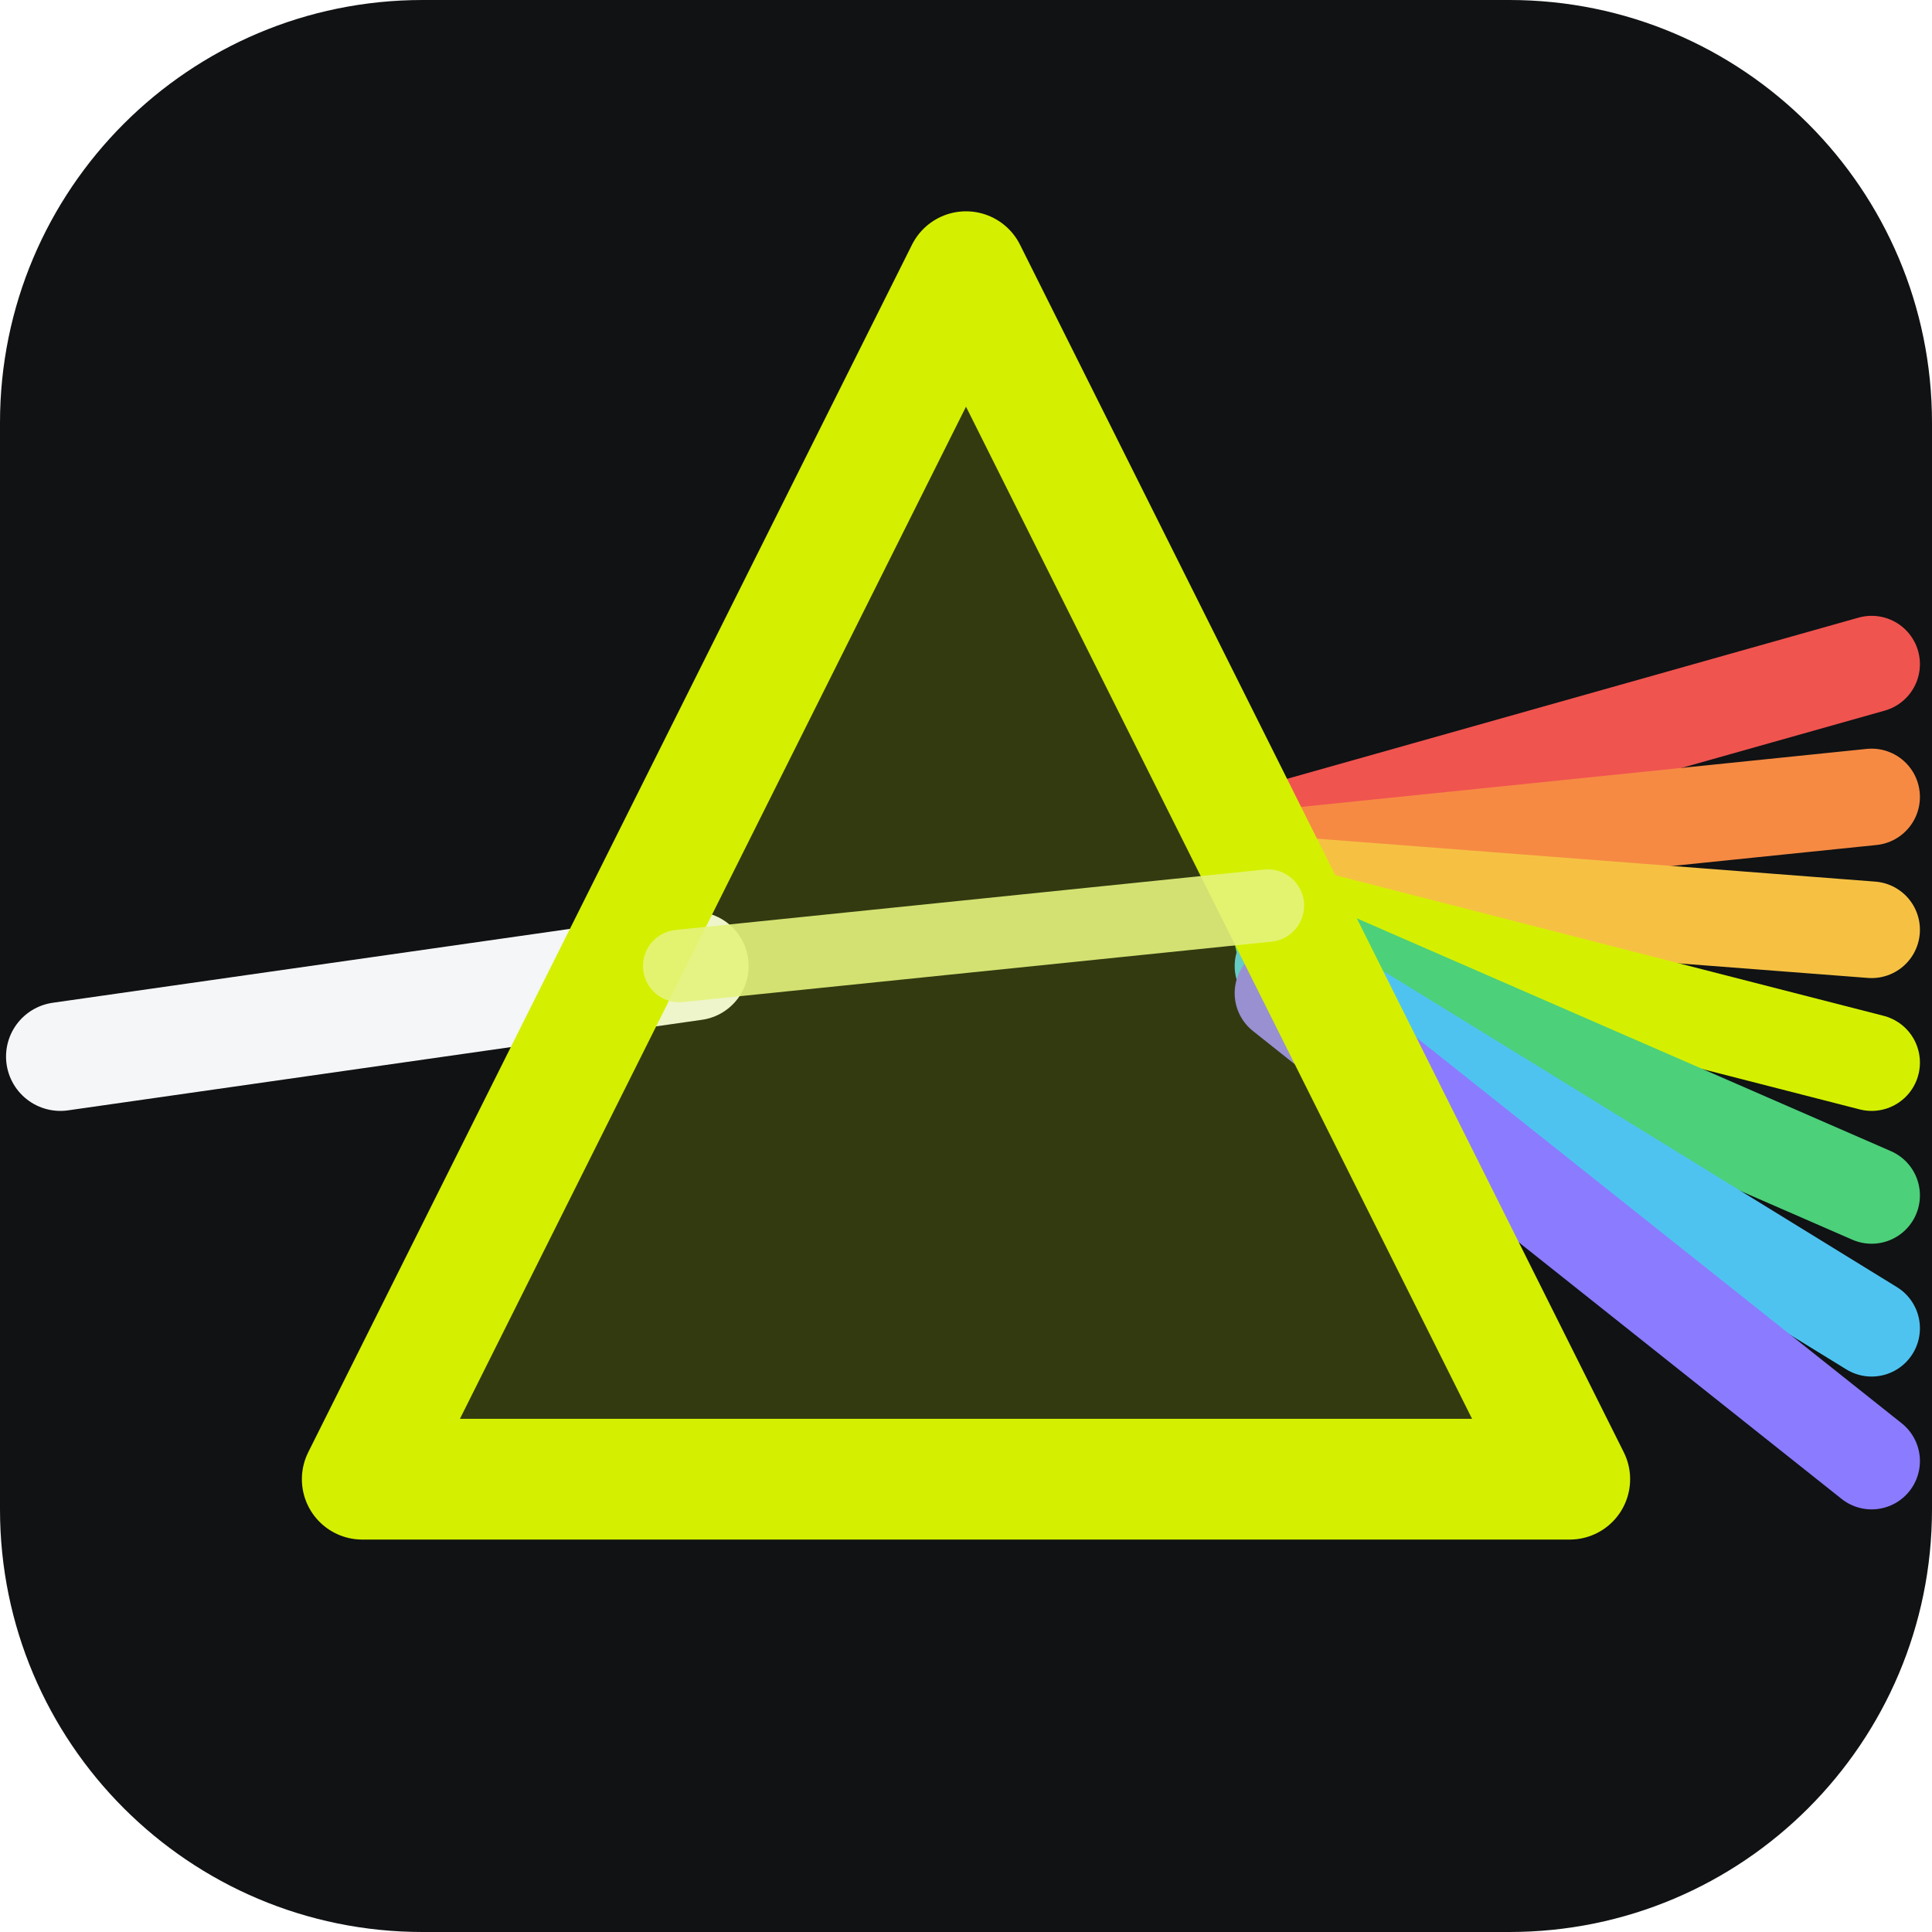
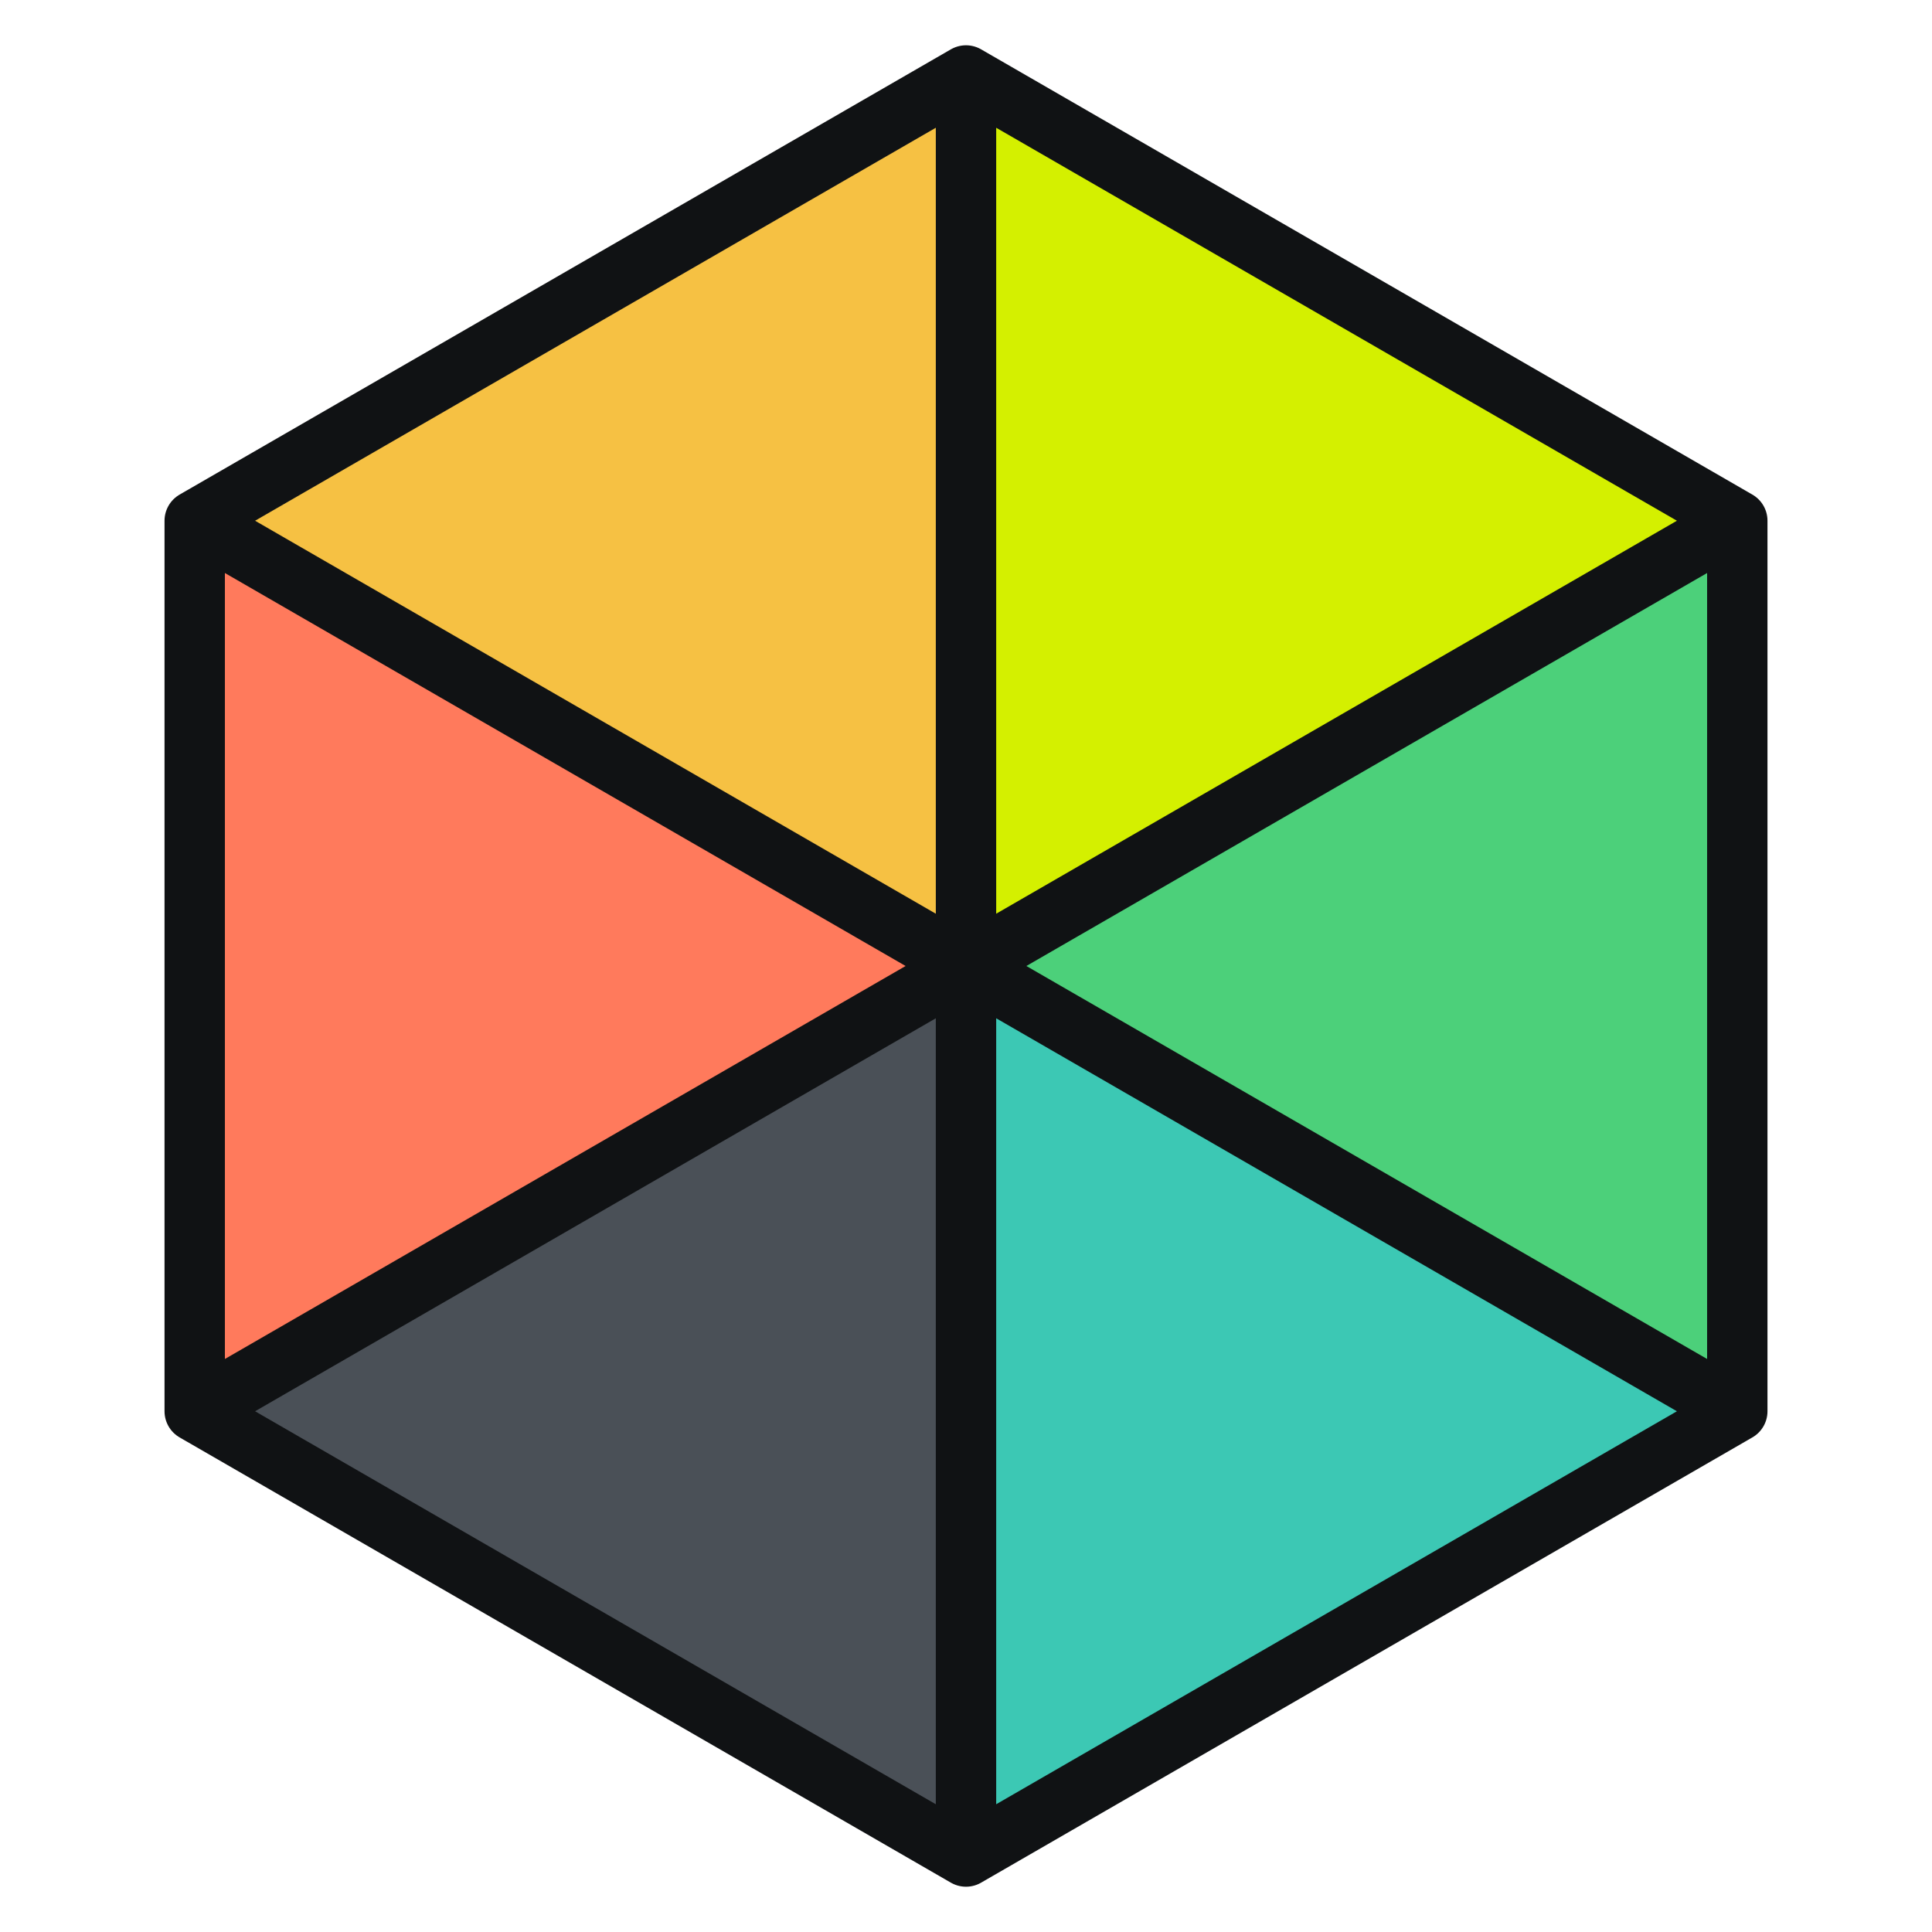
<svg xmlns="http://www.w3.org/2000/svg" width="64" height="64" viewBox="0 0 64 64">
-   <rect width="64" height="64" rx="14" fill="#101214" />
-   <path d="M2 35L23 32" stroke="#f4f6f7" stroke-width="3.6" stroke-linecap="round" />
-   <path d="M42.5 27.5L62 22" stroke="#f0544f" stroke-width="3.2" stroke-linecap="round" opacity="1" />
-   <path d="M42.5 28.4L62 26.4" stroke="#f68a43" stroke-width="3.2" stroke-linecap="round" opacity="1" />
-   <path d="M42.5 29.3L62 30.8" stroke="#f6c143" stroke-width="3.2" stroke-linecap="round" opacity="1" />
-   <path d="M42.5 30.2L62 35.2" stroke="#d4f000" stroke-width="3.2" stroke-linecap="round" opacity="1" />
-   <path d="M42.5 31.1L62 39.6" stroke="#4cd07a" stroke-width="3.2" stroke-linecap="round" opacity="1" />
-   <path d="M42.5 32L62 44" stroke="#4fc3f0" stroke-width="3.2" stroke-linecap="round" opacity="1" />
-   <path d="M42.5 32.9L62 48.4" stroke="#8b7bff" stroke-width="3.2" stroke-linecap="round" opacity="1" />
-   <path d="M32 9L52 49H12Z" fill="#d4f000" fill-opacity="0.18" stroke="#d4f000" stroke-width="4" stroke-linejoin="round" />
-   <path d="M22.5 32L42 30" stroke="#e4f37c" stroke-width="2.4" stroke-linecap="round" opacity="0.9" />
+   <path d="M32 32L32.00 2.50L57.55 17.25Z" fill="#d4f000" />
+   <path d="M32 32L57.55 17.25L57.55 46.75Z" fill="#4cd07a" />
+   <path d="M32 32L57.55 46.75L32.00 61.50Z" fill="#3cc8b4" />
+   <path d="M32 32L32.00 61.50L6.45 46.75Z" fill="#4a5057" />
+   <path d="M32 32L6.45 46.75L6.45 17.25Z" fill="#ff7a5c" />
+   <path d="M32 32L6.45 17.25L32.00 2.50Z" fill="#f6c143" />
+   <path d="M32.00 2.50L57.55 17.25L57.55 46.75L32.00 61.50L6.45 46.75L6.45 17.25ZM32 32L32.00 2.50M32 32L57.55 17.25M32 32L57.55 46.75M32 32L32.00 61.50M32 32L6.45 46.75M32 32L6.45 17.25" fill="none" stroke="#101214" stroke-width="2" stroke-linejoin="round" stroke-linecap="round" />
</svg>
